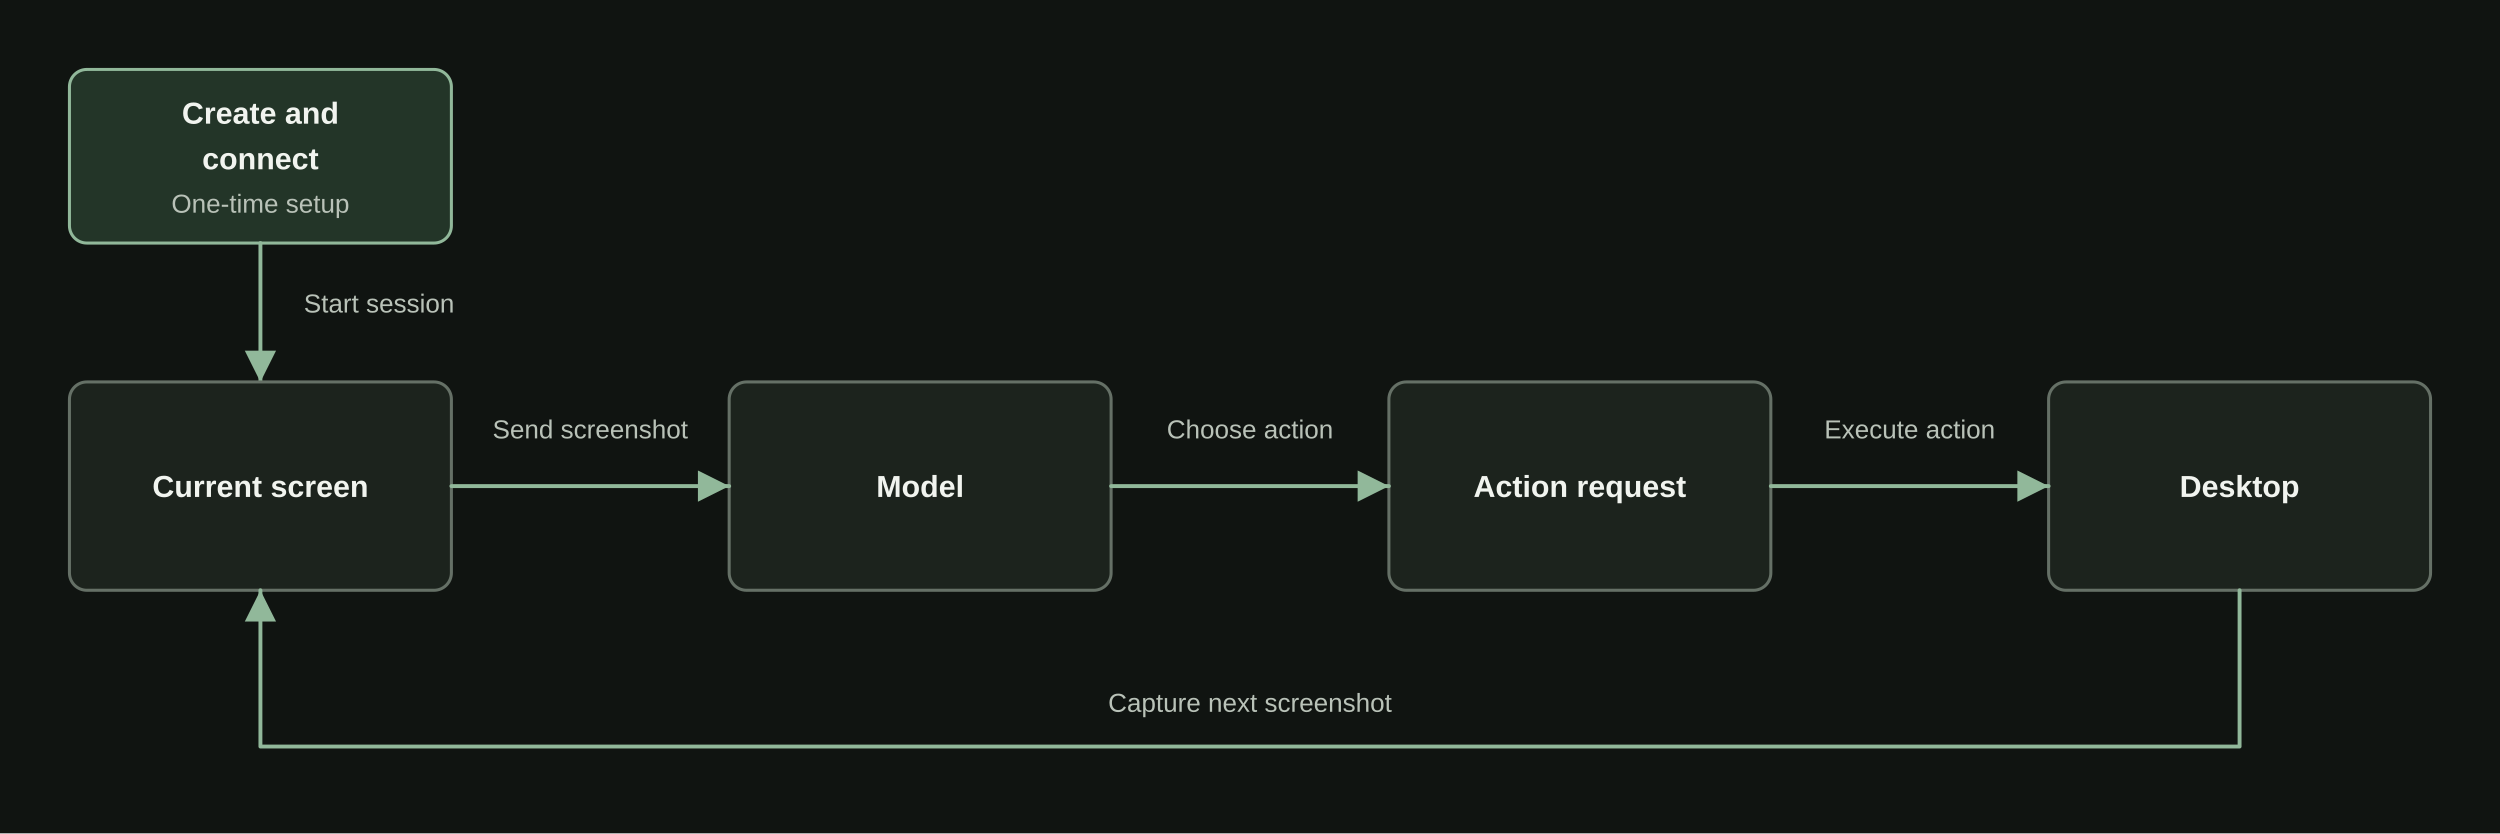
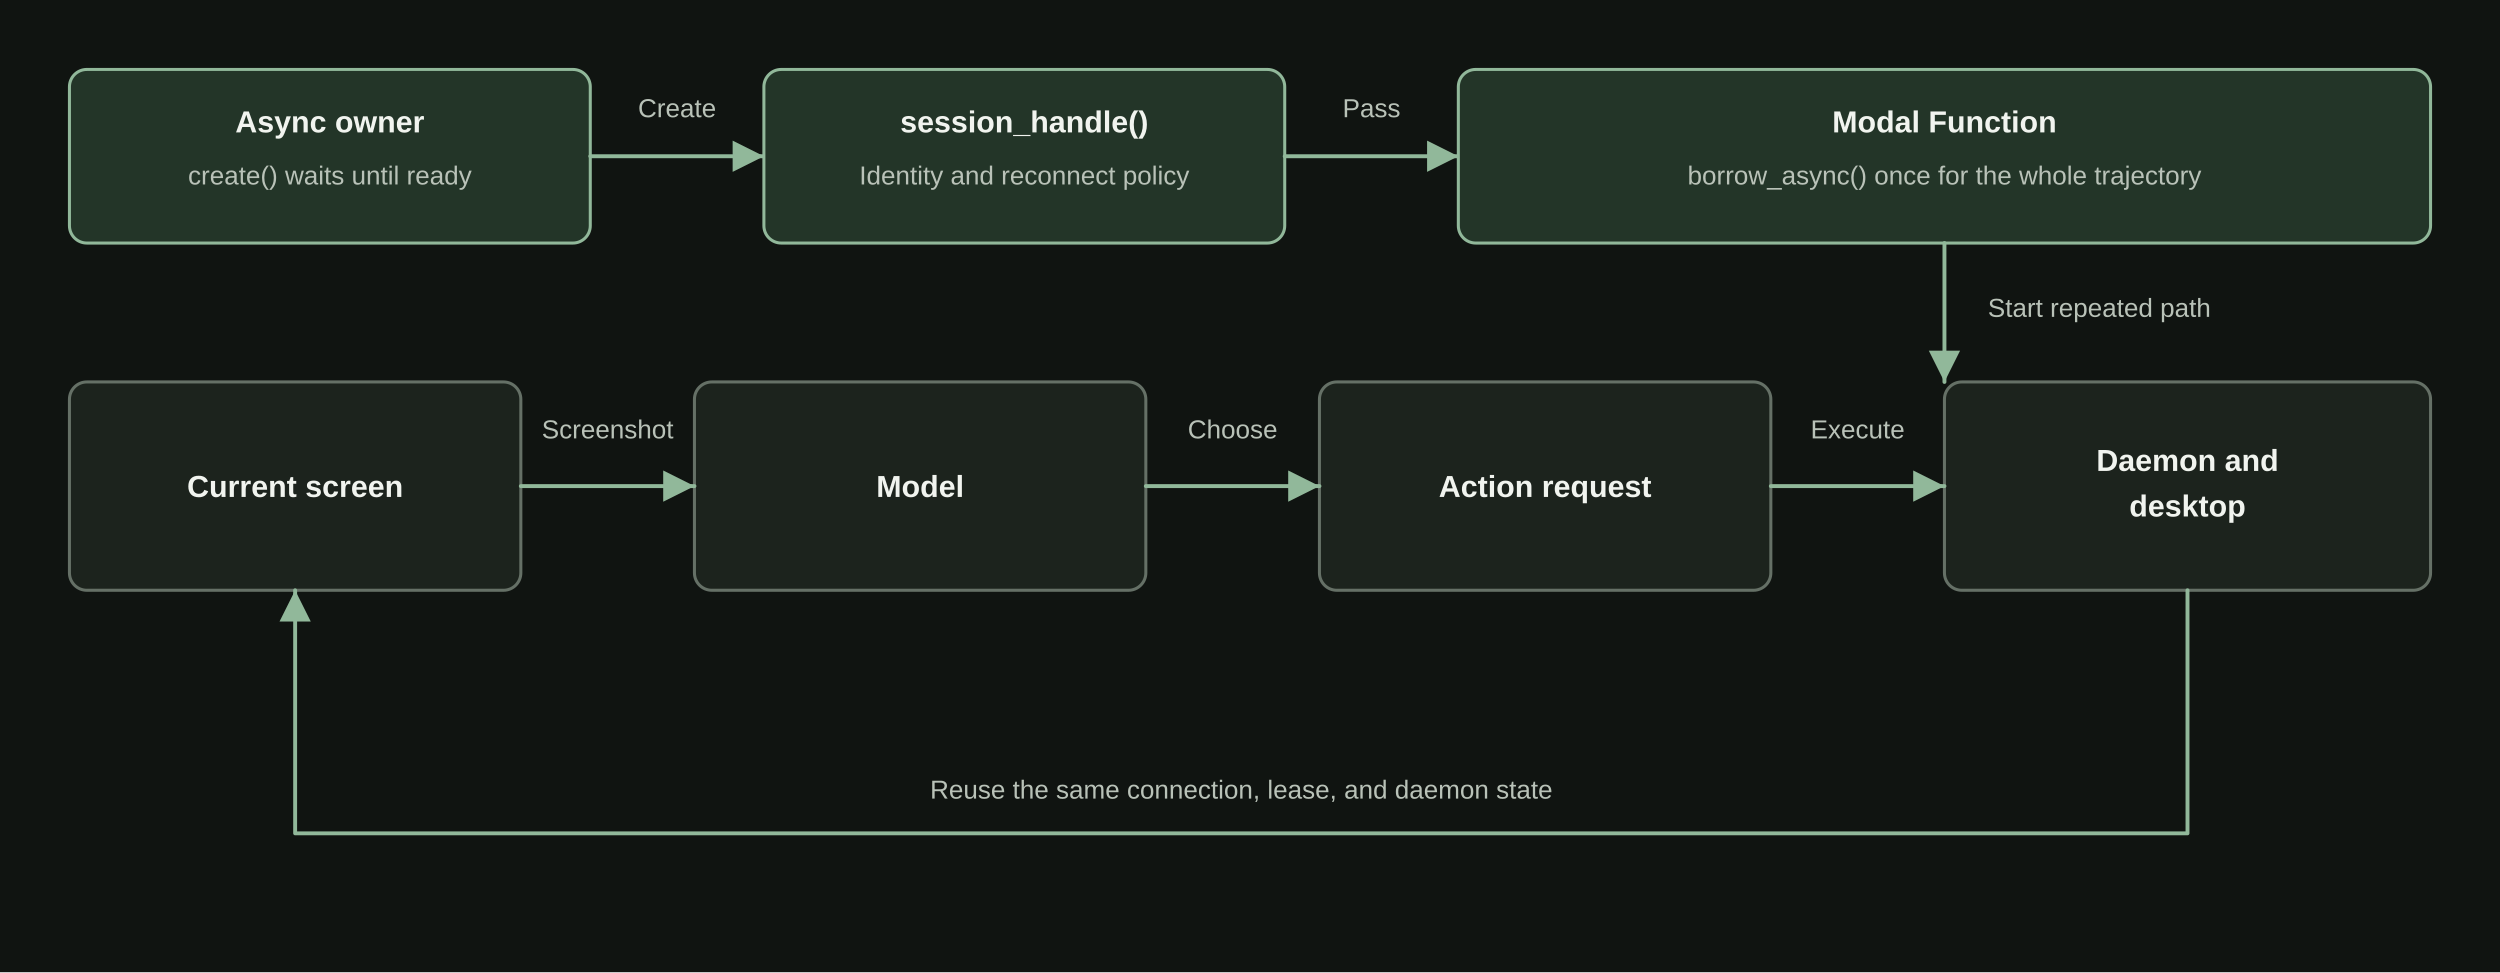
- <svg xmlns="http://www.w3.org/2000/svg" width="1152" height="384" viewBox="0 0 1152 384" role="img" aria-labelledby="title desc">
+ <svg xmlns="http://www.w3.org/2000/svg" width="1152" height="448" viewBox="0 0 1152 448" role="img" aria-labelledby="title desc">
  <defs>
    <style>
      .bg { fill: #101411; }
      .box { fill: #1C231D; stroke: #657066; stroke-width: 1.4; }
      .setup { fill: #233528; stroke: #91B89A; stroke-width: 1.4; }
      .label, .small, .arrow-label { font-family: -apple-system, BlinkMacSystemFont, "Segoe UI", Arial, sans-serif; }
      .label { fill: #F1F4EF; font-size: 14px; font-weight: 600; }
      .small { fill: #B9C2B8; font-size: 12px; }
      .arrow-label { fill: #B9C2B8; font-size: 12px; font-weight: 500; }
      .path { fill: none; stroke: #91B89A; stroke-width: 1.8; stroke-linecap: round; stroke-linejoin: round; }
    </style>
    <marker id="arrow" viewBox="0 0 8 8" refX="8" refY="4" markerWidth="8" markerHeight="8" orient="auto">
      <path d="M0 0 L8 4 L0 8 Z" fill="#91B89A" />
    </marker>
  </defs>
-   <rect class="bg" width="1152" height="384" />
-   <rect class="setup" x="32" y="32" width="176" height="80" rx="8" />
-   <text class="label" x="120" y="57" text-anchor="middle">Create and</text>
-   <text class="label" x="120" y="78" text-anchor="middle">connect</text>
-   <text class="small" x="120" y="98" text-anchor="middle">One-time setup</text>
-   <path class="path" d="M120 112 V176" marker-end="url(#arrow)" />
-   <text class="arrow-label" x="140" y="144">Start session</text>
-   <rect class="box" x="32" y="176" width="176" height="96" rx="8" />
-   <text class="label" x="120" y="229" text-anchor="middle">Current screen</text>
-   <rect class="box" x="336" y="176" width="176" height="96" rx="8" />
+   <rect class="bg" width="1152" height="448" />
+   <rect class="setup" x="32" y="32" width="240" height="80" rx="8" />
+   <text class="label" x="152" y="61" text-anchor="middle">Async owner</text>
+   <text class="small" x="152" y="85" text-anchor="middle">create() waits until ready</text>
+   <line class="path" x1="272" y1="72" x2="352" y2="72" marker-end="url(#arrow)" />
+   <text class="arrow-label" x="312" y="54" text-anchor="middle">Create</text>
+   <rect class="setup" x="352" y="32" width="240" height="80" rx="8" />
+   <text class="label" x="472" y="61" text-anchor="middle">session_handle()</text>
+   <text class="small" x="472" y="85" text-anchor="middle">Identity and reconnect policy</text>
+   <line class="path" x1="592" y1="72" x2="672" y2="72" marker-end="url(#arrow)" />
+   <text class="arrow-label" x="632" y="54" text-anchor="middle">Pass</text>
+   <rect class="setup" x="672" y="32" width="448" height="80" rx="8" />
+   <text class="label" x="896" y="61" text-anchor="middle">Modal Function</text>
+   <text class="small" x="896" y="85" text-anchor="middle">borrow_async() once for the whole trajectory</text>
+   <path class="path" d="M896 112 V176" marker-end="url(#arrow)" />
+   <text class="arrow-label" x="916" y="146">Start repeated path</text>
+   <rect class="box" x="32" y="176" width="208" height="96" rx="8" />
+   <text class="label" x="136" y="229" text-anchor="middle">Current screen</text>
+   <rect class="box" x="320" y="176" width="208" height="96" rx="8" />
  <text class="label" x="424" y="229" text-anchor="middle">Model</text>
-   <rect class="box" x="640" y="176" width="176" height="96" rx="8" />
-   <text class="label" x="728" y="229" text-anchor="middle">Action request</text>
-   <rect class="box" x="944" y="176" width="176" height="96" rx="8" />
-   <text class="label" x="1032" y="229" text-anchor="middle">Desktop</text>
-   <line class="path" x1="208" y1="224" x2="336" y2="224" marker-end="url(#arrow)" />
-   <text class="arrow-label" x="272" y="202" text-anchor="middle">Send screenshot</text>
-   <line class="path" x1="512" y1="224" x2="640" y2="224" marker-end="url(#arrow)" />
-   <text class="arrow-label" x="576" y="202" text-anchor="middle">Choose action</text>
-   <line class="path" x1="816" y1="224" x2="944" y2="224" marker-end="url(#arrow)" />
-   <text class="arrow-label" x="880" y="202" text-anchor="middle">Execute action</text>
-   <path class="path" d="M1032 272 V344 H120 V272" marker-end="url(#arrow)" />
-   <text class="arrow-label" x="576" y="328" text-anchor="middle">Capture next screenshot</text>
+   <rect class="box" x="608" y="176" width="208" height="96" rx="8" />
+   <text class="label" x="712" y="229" text-anchor="middle">Action request</text>
+   <rect class="box" x="896" y="176" width="224" height="96" rx="8" />
+   <text class="label" x="1008" y="217" text-anchor="middle">Daemon and</text>
+   <text class="label" x="1008" y="238" text-anchor="middle">desktop</text>
+   <line class="path" x1="240" y1="224" x2="320" y2="224" marker-end="url(#arrow)" />
+   <text class="arrow-label" x="280" y="202" text-anchor="middle">Screenshot</text>
+   <line class="path" x1="528" y1="224" x2="608" y2="224" marker-end="url(#arrow)" />
+   <text class="arrow-label" x="568" y="202" text-anchor="middle">Choose</text>
+   <line class="path" x1="816" y1="224" x2="896" y2="224" marker-end="url(#arrow)" />
+   <text class="arrow-label" x="856" y="202" text-anchor="middle">Execute</text>
+   <path class="path" d="M1008 272 V384 H136 V272" marker-end="url(#arrow)" />
+   <text class="arrow-label" x="572" y="368" text-anchor="middle">Reuse the same connection, lease, and daemon state</text>
</svg>
